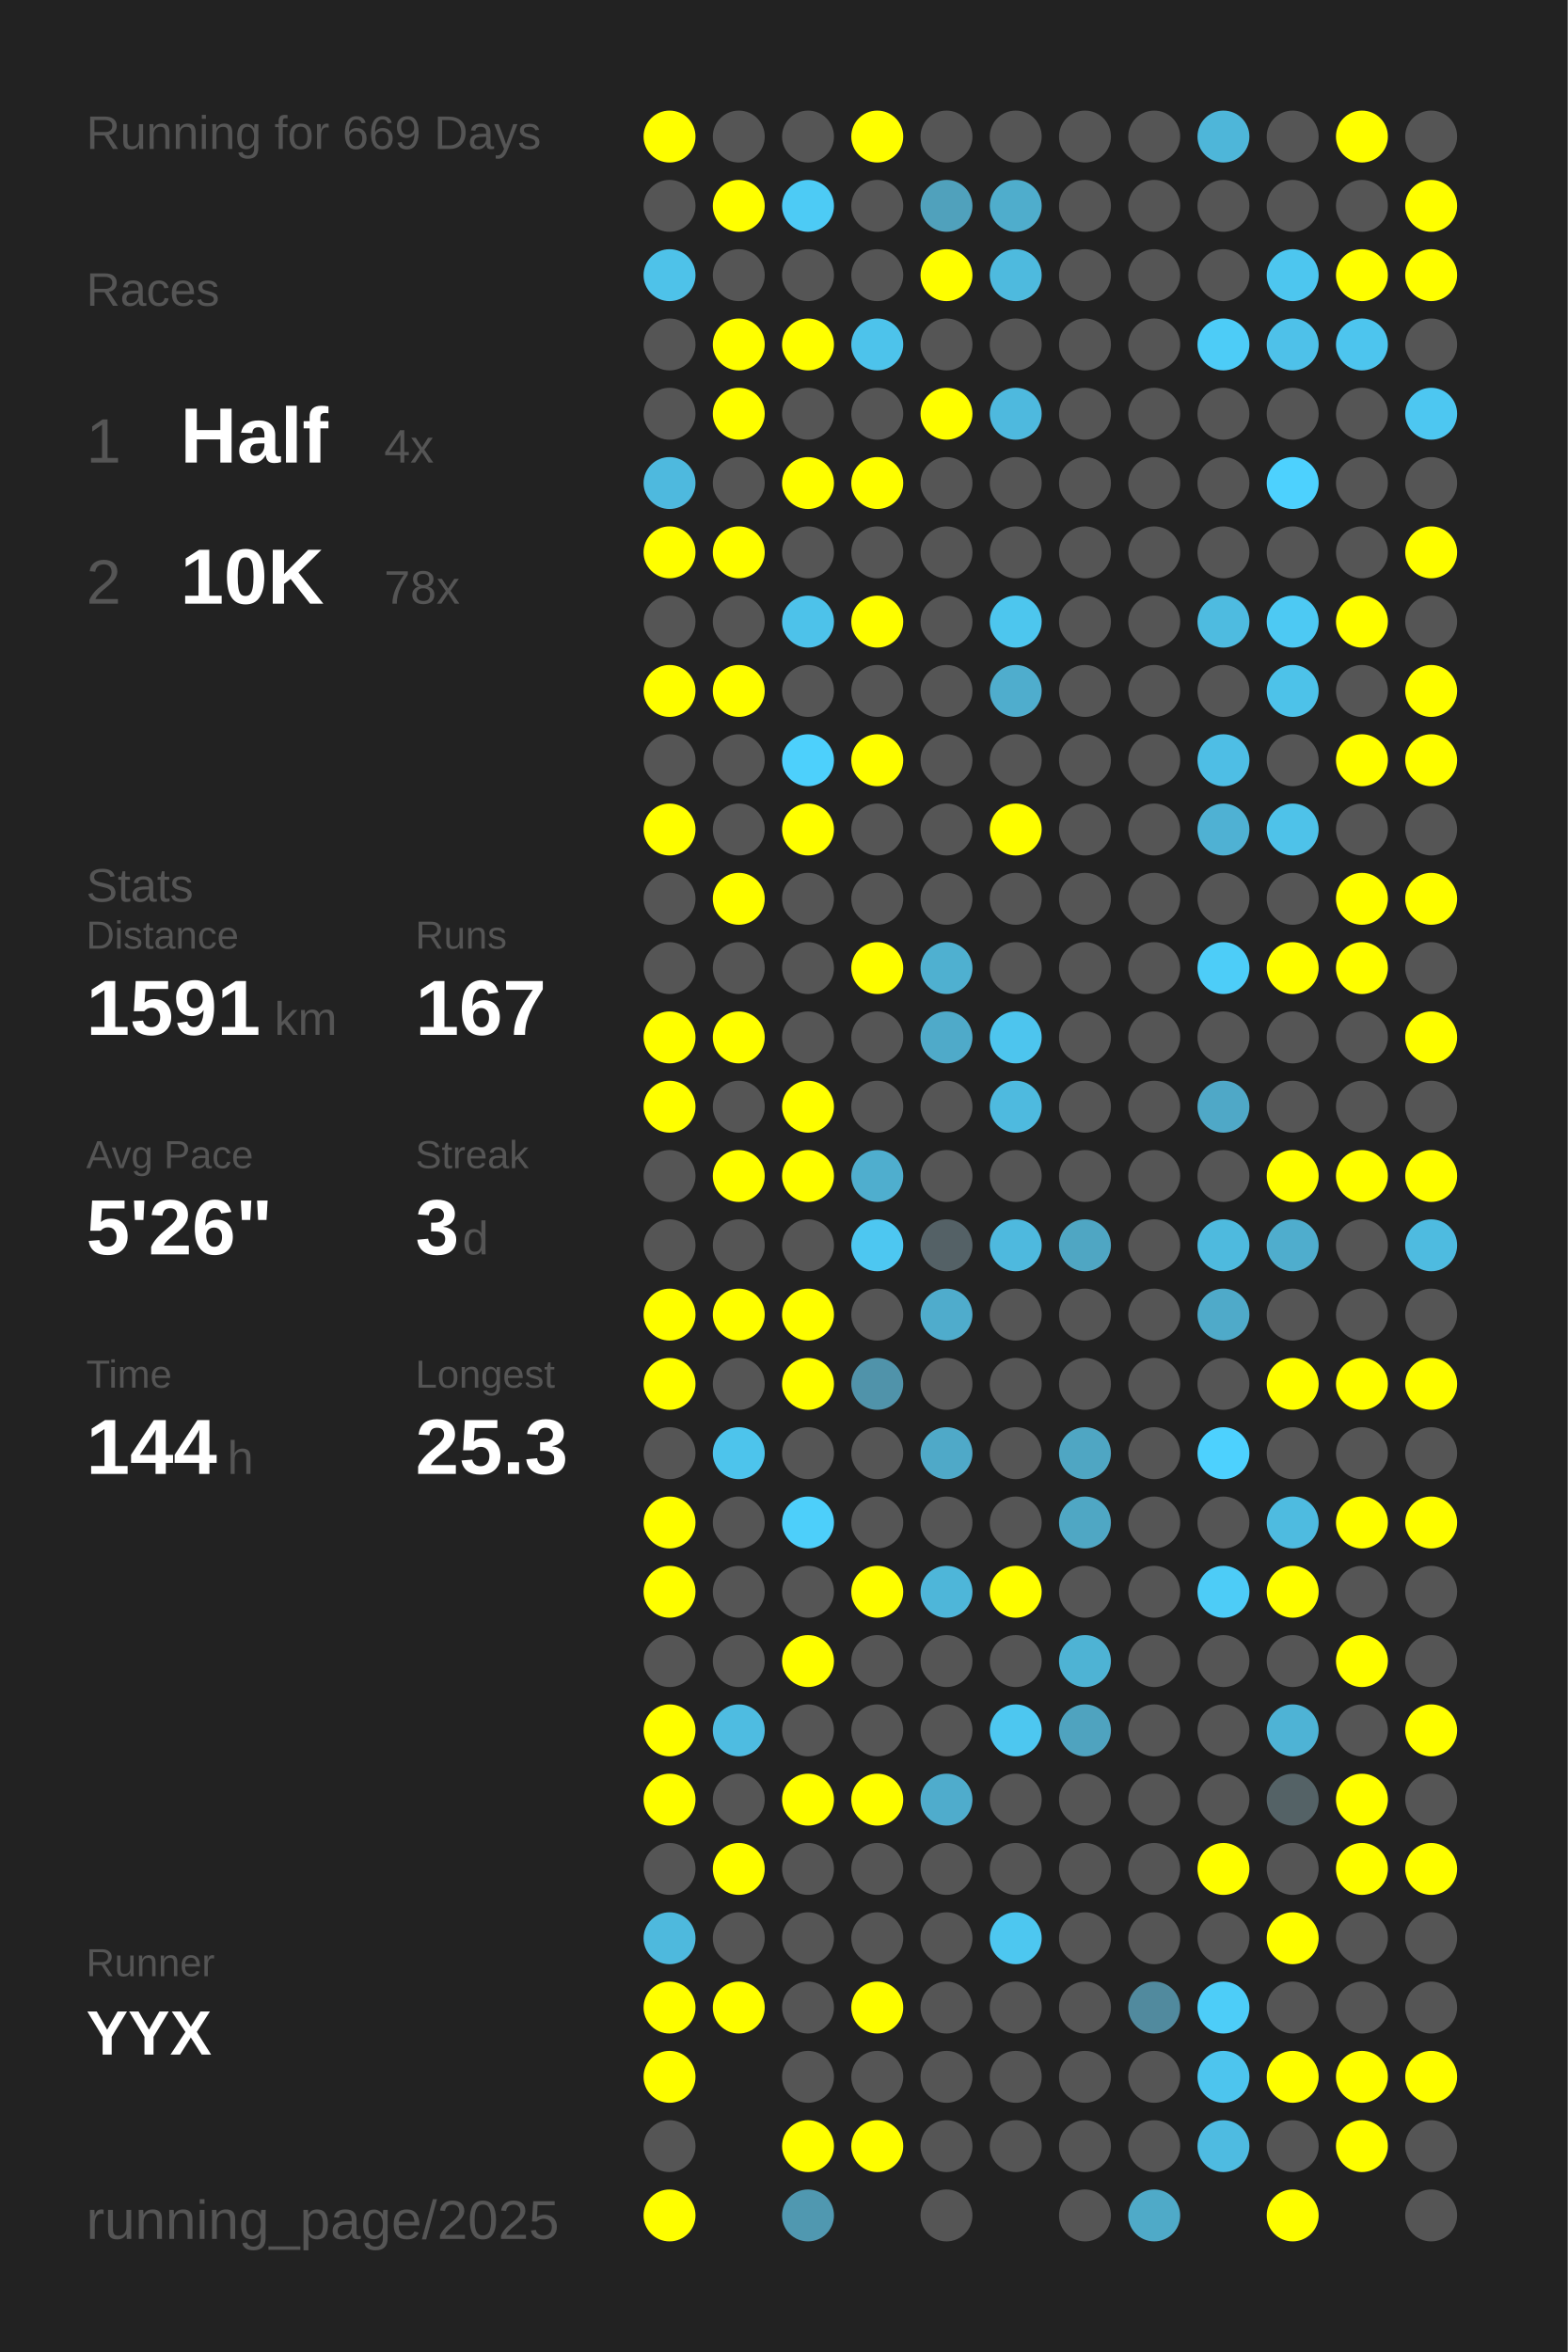
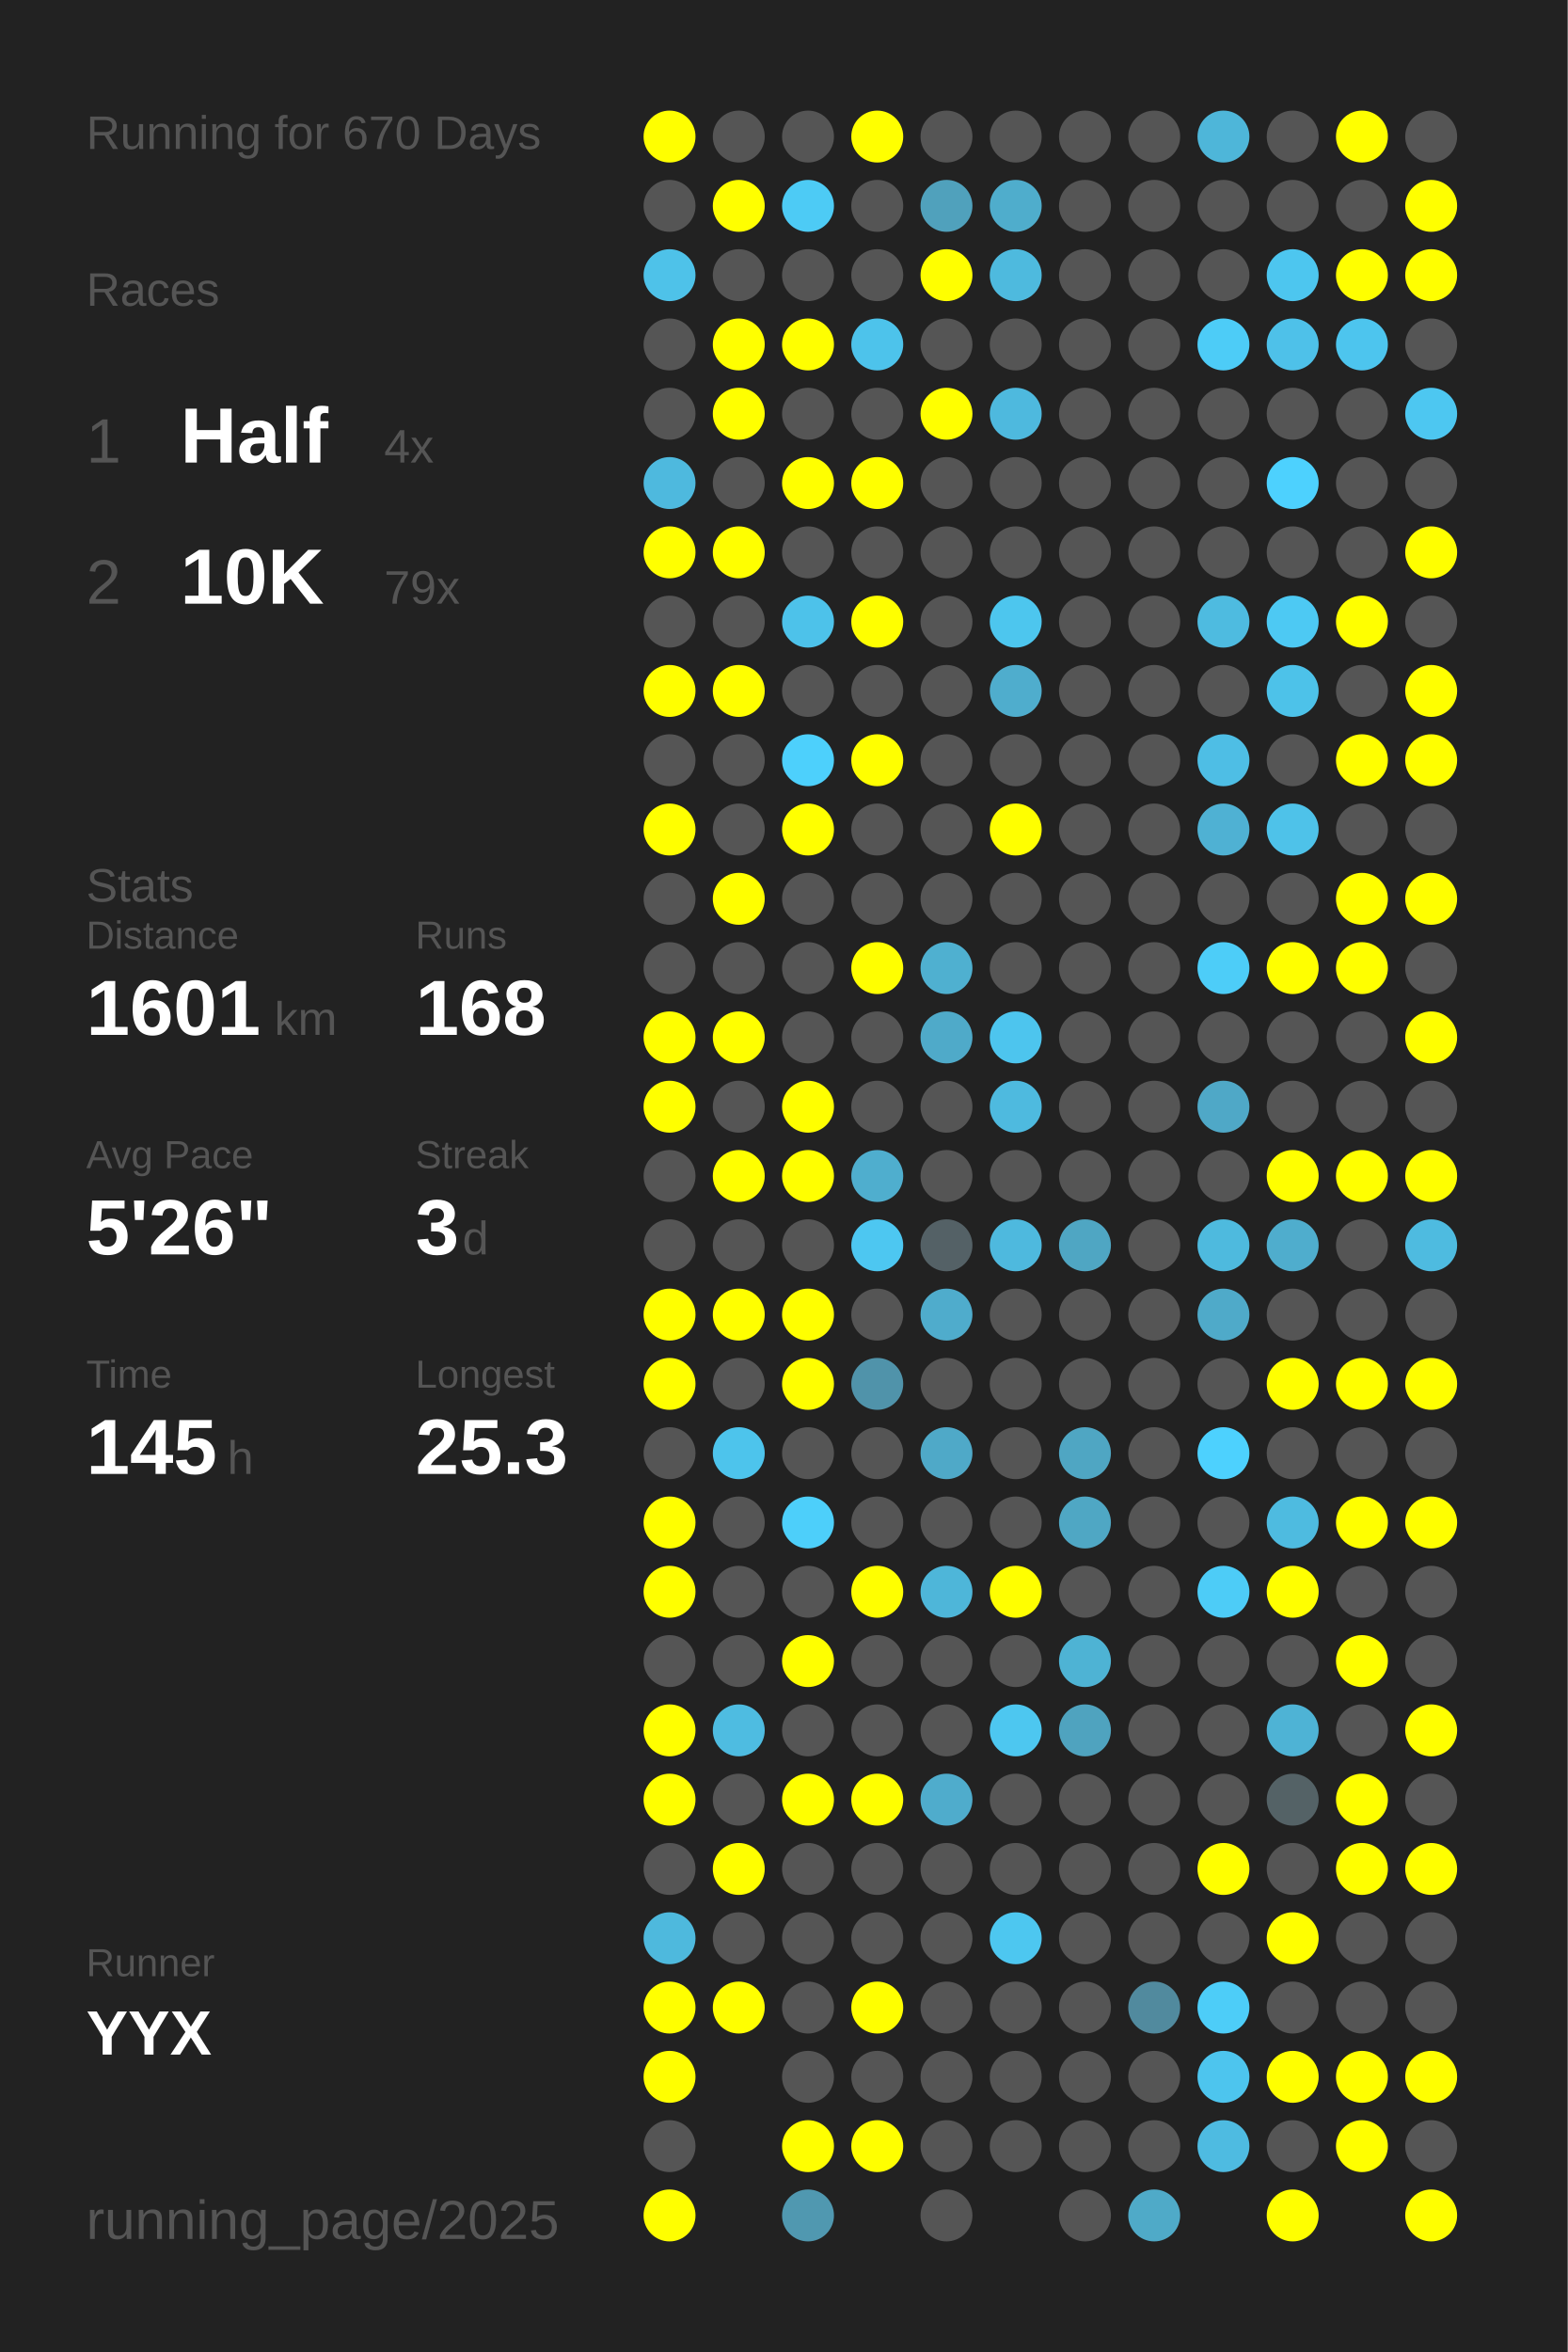
<svg xmlns="http://www.w3.org/2000/svg" baseProfile="full" height="300mm" version="1.1" viewBox="0,0,200,300" width="200mm">
  <defs />
  <rect fill="#222222" height="300" width="200" x="0" y="0" />
-   <text fill="#555555" style="font-size:6px; font-family:Arial;" x="11" y="19">Running for 669 Days</text>
+   <text fill="#555555" style="font-size:6px; font-family:Arial;" x="11" y="19">Running for 670 Days</text>
  <text fill="#555555" style="font-size:6px; font-family:Arial;" x="11" y="39">Races</text>
  <text fill="#555555" style="font-size:8px; font-family:Arial;" x="11" y="59">1</text>
  <text fill="#FFFFFF" style="font-size:10px; font-family:Arial; font-weight:bold;" x="23" y="59">Half</text>
  <text fill="#555555" style="font-size:6px; font-family:Arial;" x="49" y="59">4x</text>
  <text fill="#555555" style="font-size:8px; font-family:Arial;" x="11" y="77">2</text>
  <text fill="#FFFFFF" style="font-size:10px; font-family:Arial; font-weight:bold;" x="23" y="77">10K</text>
-   <text fill="#555555" style="font-size:6px; font-family:Arial;" x="49" y="77">78x</text>
+   <text fill="#555555" style="font-size:6px; font-family:Arial;" x="49" y="77">79x</text>
  <text fill="#555555" style="font-size:6px; font-family:Arial;" x="11" y="115">Stats</text>
  <text fill="#555555" style="font-size:5px; font-family:Arial;" x="11" y="121">Distance</text>
-   <text fill="#FFFFFF" style="font-size:10px; font-family:Arial; font-weight:bold;" x="11" y="132">1591</text>
+   <text fill="#FFFFFF" style="font-size:10px; font-family:Arial; font-weight:bold;" x="11" y="132">1601</text>
  <text fill="#555555" style="font-size:6px; font-family:Arial;" x="35" y="132">km</text>
  <text fill="#555555" style="font-size:5px; font-family:Arial;" x="53" y="121">Runs</text>
-   <text fill="#FFFFFF" style="font-size:10px; font-family:Arial; font-weight:bold;" x="53" y="132">167</text>
+   <text fill="#FFFFFF" style="font-size:10px; font-family:Arial; font-weight:bold;" x="53" y="132">168</text>
  <text fill="#555555" style="font-size:5px; font-family:Arial;" x="11" y="149">Avg Pace</text>
  <text fill="#FFFFFF" style="font-size:10px; font-family:Arial; font-weight:bold;" x="11" y="160">5'26"</text>
  <text fill="#555555" style="font-size:5px; font-family:Arial;" x="53" y="149">Streak</text>
  <text fill="#FFFFFF" style="font-size:10px; font-family:Arial; font-weight:bold;" x="53" y="160">3</text>
  <text fill="#555555" style="font-size:6px; font-family:Arial;" x="59" y="160">d</text>
  <text fill="#555555" style="font-size:5px; font-family:Arial;" x="11" y="177">Time</text>
-   <text fill="#FFFFFF" style="font-size:10px; font-family:Arial; font-weight:bold;" x="11" y="188">144</text>
+   <text fill="#FFFFFF" style="font-size:10px; font-family:Arial; font-weight:bold;" x="11" y="188">145</text>
  <text fill="#555555" style="font-size:6px; font-family:Arial;" x="29" y="188">h</text>
  <text fill="#555555" style="font-size:5px; font-family:Arial;" x="53" y="177">Longest</text>
  <text fill="#FFFFFF" style="font-size:10px; font-family:Arial; font-weight:bold;" x="53" y="188">25.3</text>
  <text fill="#555555" style="font-size:5px; font-family:Arial;" x="11" y="252.065">Runner</text>
  <text fill="#FFFFFF" style="font-size:8px; font-family:Arial; font-weight:bold;" x="11" y="262.065">YYX</text>
  <text fill="#555555" style="font-size:7px; font-family:Arial;" x="11" y="285.581">running_page/2025</text>
  <circle cx="85.417" cy="17.419" fill="#FFFF00" r="3.312" />
  <circle cx="85.417" cy="26.258" fill="#555555" r="3.312" />
  <circle cx="85.417" cy="35.097" fill="#4ec2e9" r="3.312" />
  <circle cx="85.417" cy="43.935" fill="#555555" r="3.312" />
  <circle cx="85.417" cy="52.774" fill="#555555" r="3.312" />
  <circle cx="85.417" cy="61.613" fill="#4eb9de" r="3.312" />
  <circle cx="85.417" cy="70.452" fill="#FFFF00" r="3.312" />
  <circle cx="85.417" cy="79.29" fill="#555555" r="3.312" />
  <circle cx="85.417" cy="88.129" fill="#FFFF00" r="3.312" />
  <circle cx="85.417" cy="96.968" fill="#555555" r="3.312" />
  <circle cx="85.417" cy="105.806" fill="#FFFF00" r="3.312" />
  <circle cx="85.417" cy="114.645" fill="#555555" r="3.312" />
  <circle cx="85.417" cy="123.484" fill="#555555" r="3.312" />
  <circle cx="85.417" cy="132.323" fill="#FFFF00" r="3.312" />
  <circle cx="85.417" cy="141.161" fill="#FFFF00" r="3.312" />
  <circle cx="85.417" cy="150" fill="#555555" r="3.312" />
  <circle cx="85.417" cy="158.839" fill="#555555" r="3.312" />
  <circle cx="85.417" cy="167.677" fill="#FFFF00" r="3.312" />
  <circle cx="85.417" cy="176.516" fill="#FFFF00" r="3.312" />
  <circle cx="85.417" cy="185.355" fill="#555555" r="3.312" />
  <circle cx="85.417" cy="194.194" fill="#FFFF00" r="3.312" />
  <circle cx="85.417" cy="203.032" fill="#FFFF00" r="3.312" />
  <circle cx="85.417" cy="211.871" fill="#555555" r="3.312" />
  <circle cx="85.417" cy="220.71" fill="#FFFF00" r="3.312" />
  <circle cx="85.417" cy="229.548" fill="#FFFF00" r="3.312" />
  <circle cx="85.417" cy="238.387" fill="#555555" r="3.312" />
  <circle cx="85.417" cy="247.226" fill="#4eb9dd" r="3.312" />
  <circle cx="85.417" cy="256.065" fill="#FFFF00" r="3.312" />
  <circle cx="85.417" cy="264.903" fill="#FFFF00" r="3.312" />
  <circle cx="85.417" cy="273.742" fill="#555555" r="3.312" />
  <circle cx="85.417" cy="282.581" fill="#FFFF00" r="3.312" />
  <circle cx="94.25" cy="17.419" fill="#555555" r="3.312" />
  <circle cx="94.25" cy="26.258" fill="#FFFF00" r="3.312" />
  <circle cx="94.25" cy="35.097" fill="#555555" r="3.312" />
  <circle cx="94.25" cy="43.935" fill="#FFFF00" r="3.312" />
  <circle cx="94.25" cy="52.774" fill="#FFFF00" r="3.312" />
  <circle cx="94.25" cy="61.613" fill="#555555" r="3.312" />
  <circle cx="94.25" cy="70.452" fill="#FFFF00" r="3.312" />
  <circle cx="94.25" cy="79.29" fill="#555555" r="3.312" />
  <circle cx="94.25" cy="88.129" fill="#FFFF00" r="3.312" />
  <circle cx="94.25" cy="96.968" fill="#555555" r="3.312" />
  <circle cx="94.25" cy="105.806" fill="#555555" r="3.312" />
  <circle cx="94.25" cy="114.645" fill="#FFFF00" r="3.312" />
  <circle cx="94.25" cy="123.484" fill="#555555" r="3.312" />
  <circle cx="94.25" cy="132.323" fill="#FFFF00" r="3.312" />
  <circle cx="94.25" cy="141.161" fill="#555555" r="3.312" />
  <circle cx="94.25" cy="150" fill="#FFFF00" r="3.312" />
  <circle cx="94.25" cy="158.839" fill="#555555" r="3.312" />
  <circle cx="94.25" cy="167.677" fill="#FFFF00" r="3.312" />
  <circle cx="94.25" cy="176.516" fill="#555555" r="3.312" />
  <circle cx="94.25" cy="185.355" fill="#4dc4ec" r="3.312" />
  <circle cx="94.25" cy="194.194" fill="#555555" r="3.312" />
  <circle cx="94.25" cy="203.032" fill="#555555" r="3.312" />
  <circle cx="94.25" cy="211.871" fill="#555555" r="3.312" />
  <circle cx="94.25" cy="220.71" fill="#4ebce1" r="3.312" />
  <circle cx="94.25" cy="229.548" fill="#555555" r="3.312" />
  <circle cx="94.25" cy="238.387" fill="#FFFF00" r="3.312" />
  <circle cx="94.25" cy="247.226" fill="#555555" r="3.312" />
  <circle cx="94.25" cy="256.065" fill="#FFFF00" r="3.312" />
  <circle cx="103.083" cy="17.419" fill="#555555" r="3.312" />
  <circle cx="103.083" cy="26.258" fill="#4dcbf5" r="3.312" />
  <circle cx="103.083" cy="35.097" fill="#555555" r="3.312" />
  <circle cx="103.083" cy="43.935" fill="#FFFF00" r="3.312" />
  <circle cx="103.083" cy="52.774" fill="#555555" r="3.312" />
  <circle cx="103.083" cy="61.613" fill="#FFFF00" r="3.312" />
  <circle cx="103.083" cy="70.452" fill="#555555" r="3.312" />
  <circle cx="103.083" cy="79.29" fill="#4dc2ea" r="3.312" />
  <circle cx="103.083" cy="88.129" fill="#555555" r="3.312" />
  <circle cx="103.083" cy="96.968" fill="#4dd0fc" r="3.312" />
  <circle cx="103.083" cy="105.806" fill="#FFFF00" r="3.312" />
  <circle cx="103.083" cy="114.645" fill="#555555" r="3.312" />
  <circle cx="103.083" cy="123.484" fill="#555555" r="3.312" />
  <circle cx="103.083" cy="132.323" fill="#555555" r="3.312" />
  <circle cx="103.083" cy="141.161" fill="#FFFF00" r="3.312" />
  <circle cx="103.083" cy="150" fill="#FFFF00" r="3.312" />
  <circle cx="103.083" cy="158.839" fill="#555555" r="3.312" />
  <circle cx="103.083" cy="167.677" fill="#FFFF00" r="3.312" />
  <circle cx="103.083" cy="176.516" fill="#FFFF00" r="3.312" />
  <circle cx="103.083" cy="185.355" fill="#555555" r="3.312" />
  <circle cx="103.083" cy="194.194" fill="#4dcffa" r="3.312" />
  <circle cx="103.083" cy="203.032" fill="#555555" r="3.312" />
  <circle cx="103.083" cy="211.871" fill="#FFFF00" r="3.312" />
  <circle cx="103.083" cy="220.71" fill="#555555" r="3.312" />
  <circle cx="103.083" cy="229.548" fill="#FFFF00" r="3.312" />
  <circle cx="103.083" cy="238.387" fill="#555555" r="3.312" />
  <circle cx="103.083" cy="247.226" fill="#555555" r="3.312" />
  <circle cx="103.083" cy="256.065" fill="#555555" r="3.312" />
  <circle cx="103.083" cy="264.903" fill="#555555" r="3.312" />
  <circle cx="103.083" cy="273.742" fill="#FFFF00" r="3.312" />
  <circle cx="103.083" cy="282.581" fill="#5098b0" r="3.312" />
  <circle cx="111.917" cy="17.419" fill="#FFFF00" r="3.312" />
  <circle cx="111.917" cy="26.258" fill="#555555" r="3.312" />
  <circle cx="111.917" cy="35.097" fill="#555555" r="3.312" />
  <circle cx="111.917" cy="43.935" fill="#4dc3eb" r="3.312" />
  <circle cx="111.917" cy="52.774" fill="#555555" r="3.312" />
  <circle cx="111.917" cy="61.613" fill="#FFFF00" r="3.312" />
  <circle cx="111.917" cy="70.452" fill="#555555" r="3.312" />
  <circle cx="111.917" cy="79.29" fill="#FFFF00" r="3.312" />
  <circle cx="111.917" cy="88.129" fill="#555555" r="3.312" />
  <circle cx="111.917" cy="96.968" fill="#FFFF00" r="3.312" />
  <circle cx="111.917" cy="105.806" fill="#555555" r="3.312" />
  <circle cx="111.917" cy="114.645" fill="#555555" r="3.312" />
  <circle cx="111.917" cy="123.484" fill="#FFFF00" r="3.312" />
  <circle cx="111.917" cy="132.323" fill="#555555" r="3.312" />
  <circle cx="111.917" cy="141.161" fill="#555555" r="3.312" />
  <circle cx="111.917" cy="150" fill="#4faece" r="3.312" />
  <circle cx="111.917" cy="158.839" fill="#4dc7f1" r="3.312" />
  <circle cx="111.917" cy="167.677" fill="#555555" r="3.312" />
  <circle cx="111.917" cy="176.516" fill="#5093aa" r="3.312" />
  <circle cx="111.917" cy="185.355" fill="#555555" r="3.312" />
  <circle cx="111.917" cy="194.194" fill="#555555" r="3.312" />
  <circle cx="111.917" cy="203.032" fill="#FFFF00" r="3.312" />
  <circle cx="111.917" cy="211.871" fill="#555555" r="3.312" />
  <circle cx="111.917" cy="220.71" fill="#555555" r="3.312" />
  <circle cx="111.917" cy="229.548" fill="#FFFF00" r="3.312" />
  <circle cx="111.917" cy="238.387" fill="#555555" r="3.312" />
  <circle cx="111.917" cy="247.226" fill="#555555" r="3.312" />
  <circle cx="111.917" cy="256.065" fill="#FFFF00" r="3.312" />
  <circle cx="111.917" cy="264.903" fill="#555555" r="3.312" />
  <circle cx="111.917" cy="273.742" fill="#FFFF00" r="3.312" />
  <circle cx="120.75" cy="17.419" fill="#555555" r="3.312" />
  <circle cx="120.75" cy="26.258" fill="#50a1bc" r="3.312" />
  <circle cx="120.75" cy="35.097" fill="#FFFF00" r="3.312" />
  <circle cx="120.75" cy="43.935" fill="#555555" r="3.312" />
  <circle cx="120.75" cy="52.774" fill="#FFFF00" r="3.312" />
  <circle cx="120.75" cy="61.613" fill="#555555" r="3.312" />
  <circle cx="120.75" cy="70.452" fill="#555555" r="3.312" />
  <circle cx="120.75" cy="79.29" fill="#555555" r="3.312" />
  <circle cx="120.75" cy="88.129" fill="#555555" r="3.312" />
  <circle cx="120.75" cy="96.968" fill="#555555" r="3.312" />
  <circle cx="120.75" cy="105.806" fill="#555555" r="3.312" />
  <circle cx="120.75" cy="114.645" fill="#555555" r="3.312" />
  <circle cx="120.75" cy="123.484" fill="#4fb0d0" r="3.312" />
  <circle cx="120.75" cy="132.323" fill="#4faac9" r="3.312" />
  <circle cx="120.75" cy="141.161" fill="#555555" r="3.312" />
  <circle cx="120.75" cy="150" fill="#555555" r="3.312" />
  <circle cx="120.75" cy="158.839" fill="#546166" r="3.312" />
  <circle cx="120.75" cy="167.677" fill="#4faccc" r="3.312" />
  <circle cx="120.75" cy="176.516" fill="#555555" r="3.312" />
  <circle cx="120.75" cy="185.355" fill="#4fa9c8" r="3.312" />
  <circle cx="120.75" cy="194.194" fill="#555555" r="3.312" />
  <circle cx="120.75" cy="203.032" fill="#4eb6d9" r="3.312" />
  <circle cx="120.75" cy="211.871" fill="#555555" r="3.312" />
  <circle cx="120.75" cy="220.71" fill="#555555" r="3.312" />
  <circle cx="120.75" cy="229.548" fill="#4faccc" r="3.312" />
  <circle cx="120.75" cy="238.387" fill="#555555" r="3.312" />
  <circle cx="120.75" cy="247.226" fill="#555555" r="3.312" />
  <circle cx="120.75" cy="256.065" fill="#555555" r="3.312" />
  <circle cx="120.75" cy="264.903" fill="#555555" r="3.312" />
  <circle cx="120.75" cy="273.742" fill="#555555" r="3.312" />
  <circle cx="120.75" cy="282.581" fill="#555555" r="3.312" />
  <circle cx="129.583" cy="17.419" fill="#555555" r="3.312" />
  <circle cx="129.583" cy="26.258" fill="#4fadcc" r="3.312" />
  <circle cx="129.583" cy="35.097" fill="#4ebade" r="3.312" />
  <circle cx="129.583" cy="43.935" fill="#555555" r="3.312" />
  <circle cx="129.583" cy="52.774" fill="#4eb9de" r="3.312" />
  <circle cx="129.583" cy="61.613" fill="#555555" r="3.312" />
  <circle cx="129.583" cy="70.452" fill="#555555" r="3.312" />
  <circle cx="129.583" cy="79.29" fill="#4dc6ee" r="3.312" />
  <circle cx="129.583" cy="88.129" fill="#4fadcd" r="3.312" />
  <circle cx="129.583" cy="96.968" fill="#555555" r="3.312" />
  <circle cx="129.583" cy="105.806" fill="#FFFF00" r="3.312" />
  <circle cx="129.583" cy="114.645" fill="#555555" r="3.312" />
  <circle cx="129.583" cy="123.484" fill="#555555" r="3.312" />
  <circle cx="129.583" cy="132.323" fill="#4dc5ee" r="3.312" />
  <circle cx="129.583" cy="141.161" fill="#4ebadf" r="3.312" />
  <circle cx="129.583" cy="150" fill="#555555" r="3.312" />
  <circle cx="129.583" cy="158.839" fill="#4eb9de" r="3.312" />
  <circle cx="129.583" cy="167.677" fill="#555555" r="3.312" />
  <circle cx="129.583" cy="176.516" fill="#555555" r="3.312" />
  <circle cx="129.583" cy="185.355" fill="#555555" r="3.312" />
  <circle cx="129.583" cy="194.194" fill="#555555" r="3.312" />
  <circle cx="129.583" cy="203.032" fill="#FFFF00" r="3.312" />
  <circle cx="129.583" cy="211.871" fill="#555555" r="3.312" />
  <circle cx="129.583" cy="220.71" fill="#4dc7f0" r="3.312" />
  <circle cx="129.583" cy="229.548" fill="#555555" r="3.312" />
  <circle cx="129.583" cy="238.387" fill="#555555" r="3.312" />
  <circle cx="129.583" cy="247.226" fill="#4dc7f0" r="3.312" />
  <circle cx="129.583" cy="256.065" fill="#555555" r="3.312" />
  <circle cx="129.583" cy="264.903" fill="#555555" r="3.312" />
  <circle cx="129.583" cy="273.742" fill="#555555" r="3.312" />
  <circle cx="138.417" cy="17.419" fill="#555555" r="3.312" />
  <circle cx="138.417" cy="26.258" fill="#555555" r="3.312" />
  <circle cx="138.417" cy="35.097" fill="#555555" r="3.312" />
  <circle cx="138.417" cy="43.935" fill="#555555" r="3.312" />
  <circle cx="138.417" cy="52.774" fill="#555555" r="3.312" />
  <circle cx="138.417" cy="61.613" fill="#555555" r="3.312" />
  <circle cx="138.417" cy="70.452" fill="#555555" r="3.312" />
  <circle cx="138.417" cy="79.29" fill="#555555" r="3.312" />
  <circle cx="138.417" cy="88.129" fill="#555555" r="3.312" />
  <circle cx="138.417" cy="96.968" fill="#555555" r="3.312" />
  <circle cx="138.417" cy="105.806" fill="#555555" r="3.312" />
  <circle cx="138.417" cy="114.645" fill="#555555" r="3.312" />
  <circle cx="138.417" cy="123.484" fill="#555555" r="3.312" />
  <circle cx="138.417" cy="132.323" fill="#555555" r="3.312" />
  <circle cx="138.417" cy="141.161" fill="#555555" r="3.312" />
  <circle cx="138.417" cy="150" fill="#555555" r="3.312" />
  <circle cx="138.417" cy="158.839" fill="#4fa6c3" r="3.312" />
  <circle cx="138.417" cy="167.677" fill="#555555" r="3.312" />
  <circle cx="138.417" cy="176.516" fill="#555555" r="3.312" />
  <circle cx="138.417" cy="185.355" fill="#4fa6c3" r="3.312" />
  <circle cx="138.417" cy="194.194" fill="#4fa7c4" r="3.312" />
  <circle cx="138.417" cy="203.032" fill="#555555" r="3.312" />
  <circle cx="138.417" cy="211.871" fill="#4eb3d4" r="3.312" />
  <circle cx="138.417" cy="220.71" fill="#4fa3bf" r="3.312" />
  <circle cx="138.417" cy="229.548" fill="#555555" r="3.312" />
  <circle cx="138.417" cy="238.387" fill="#555555" r="3.312" />
  <circle cx="138.417" cy="247.226" fill="#555555" r="3.312" />
  <circle cx="138.417" cy="256.065" fill="#555555" r="3.312" />
  <circle cx="138.417" cy="264.903" fill="#555555" r="3.312" />
  <circle cx="138.417" cy="273.742" fill="#555555" r="3.312" />
  <circle cx="138.417" cy="282.581" fill="#555555" r="3.312" />
  <circle cx="147.25" cy="17.419" fill="#555555" r="3.312" />
  <circle cx="147.25" cy="26.258" fill="#555555" r="3.312" />
  <circle cx="147.25" cy="35.097" fill="#555555" r="3.312" />
  <circle cx="147.25" cy="43.935" fill="#555555" r="3.312" />
  <circle cx="147.25" cy="52.774" fill="#555555" r="3.312" />
  <circle cx="147.25" cy="61.613" fill="#555555" r="3.312" />
  <circle cx="147.25" cy="70.452" fill="#555555" r="3.312" />
  <circle cx="147.25" cy="79.29" fill="#555555" r="3.312" />
  <circle cx="147.25" cy="88.129" fill="#555555" r="3.312" />
  <circle cx="147.25" cy="96.968" fill="#555555" r="3.312" />
  <circle cx="147.25" cy="105.806" fill="#555555" r="3.312" />
  <circle cx="147.25" cy="114.645" fill="#555555" r="3.312" />
  <circle cx="147.25" cy="123.484" fill="#555555" r="3.312" />
  <circle cx="147.25" cy="132.323" fill="#555555" r="3.312" />
  <circle cx="147.25" cy="141.161" fill="#555555" r="3.312" />
  <circle cx="147.25" cy="150" fill="#555555" r="3.312" />
  <circle cx="147.25" cy="158.839" fill="#555555" r="3.312" />
  <circle cx="147.25" cy="167.677" fill="#555555" r="3.312" />
  <circle cx="147.25" cy="176.516" fill="#555555" r="3.312" />
  <circle cx="147.25" cy="185.355" fill="#555555" r="3.312" />
  <circle cx="147.25" cy="194.194" fill="#555555" r="3.312" />
  <circle cx="147.25" cy="203.032" fill="#555555" r="3.312" />
  <circle cx="147.25" cy="211.871" fill="#555555" r="3.312" />
  <circle cx="147.25" cy="220.71" fill="#555555" r="3.312" />
  <circle cx="147.25" cy="229.548" fill="#555555" r="3.312" />
  <circle cx="147.25" cy="238.387" fill="#555555" r="3.312" />
  <circle cx="147.25" cy="247.226" fill="#555555" r="3.312" />
  <circle cx="147.25" cy="256.065" fill="#518a9e" r="3.312" />
  <circle cx="147.25" cy="264.903" fill="#555555" r="3.312" />
  <circle cx="147.25" cy="273.742" fill="#555555" r="3.312" />
  <circle cx="147.25" cy="282.581" fill="#4faac8" r="3.312" />
  <circle cx="156.083" cy="17.419" fill="#4eb6d9" r="3.312" />
  <circle cx="156.083" cy="26.258" fill="#555555" r="3.312" />
  <circle cx="156.083" cy="35.097" fill="#555555" r="3.312" />
  <circle cx="156.083" cy="43.935" fill="#4dccf7" r="3.312" />
  <circle cx="156.083" cy="52.774" fill="#555555" r="3.312" />
  <circle cx="156.083" cy="61.613" fill="#555555" r="3.312" />
  <circle cx="156.083" cy="70.452" fill="#555555" r="3.312" />
  <circle cx="156.083" cy="79.29" fill="#4ebbe0" r="3.312" />
  <circle cx="156.083" cy="88.129" fill="#555555" r="3.312" />
  <circle cx="156.083" cy="96.968" fill="#4ebee5" r="3.312" />
  <circle cx="156.083" cy="105.806" fill="#4fb1d3" r="3.312" />
  <circle cx="156.083" cy="114.645" fill="#555555" r="3.312" />
  <circle cx="156.083" cy="123.484" fill="#4dcdf8" r="3.312" />
  <circle cx="156.083" cy="132.323" fill="#555555" r="3.312" />
  <circle cx="156.083" cy="141.161" fill="#4fa8c7" r="3.312" />
  <circle cx="156.083" cy="150" fill="#555555" r="3.312" />
  <circle cx="156.083" cy="158.839" fill="#4ebade" r="3.312" />
  <circle cx="156.083" cy="167.677" fill="#4faac9" r="3.312" />
  <circle cx="156.083" cy="176.516" fill="#555555" r="3.312" />
  <circle cx="156.083" cy="185.355" fill="#4dd1fe" r="3.312" />
  <circle cx="156.083" cy="194.194" fill="#555555" r="3.312" />
  <circle cx="156.083" cy="203.032" fill="#4dccf7" r="3.312" />
  <circle cx="156.083" cy="211.871" fill="#555555" r="3.312" />
  <circle cx="156.083" cy="220.71" fill="#555555" r="3.312" />
  <circle cx="156.083" cy="229.548" fill="#555555" r="3.312" />
  <circle cx="156.083" cy="238.387" fill="#FFFF00" r="3.312" />
  <circle cx="156.083" cy="247.226" fill="#555555" r="3.312" />
  <circle cx="156.083" cy="256.065" fill="#4dcdf8" r="3.312" />
  <circle cx="156.083" cy="264.903" fill="#4dc5ee" r="3.312" />
  <circle cx="156.083" cy="273.742" fill="#4ebbe1" r="3.312" />
  <circle cx="164.917" cy="17.419" fill="#555555" r="3.312" />
  <circle cx="164.917" cy="26.258" fill="#555555" r="3.312" />
  <circle cx="164.917" cy="35.097" fill="#4dc6ef" r="3.312" />
  <circle cx="164.917" cy="43.935" fill="#4ec1e9" r="3.312" />
  <circle cx="164.917" cy="52.774" fill="#555555" r="3.312" />
  <circle cx="164.917" cy="61.613" fill="#4dd1fe" r="3.312" />
  <circle cx="164.917" cy="70.452" fill="#555555" r="3.312" />
  <circle cx="164.917" cy="79.29" fill="#4dc9f3" r="3.312" />
  <circle cx="164.917" cy="88.129" fill="#4dc2e9" r="3.312" />
  <circle cx="164.917" cy="96.968" fill="#555555" r="3.312" />
  <circle cx="164.917" cy="105.806" fill="#4ec2e9" r="3.312" />
  <circle cx="164.917" cy="114.645" fill="#555555" r="3.312" />
  <circle cx="164.917" cy="123.484" fill="#FFFF00" r="3.312" />
  <circle cx="164.917" cy="132.323" fill="#555555" r="3.312" />
  <circle cx="164.917" cy="141.161" fill="#555555" r="3.312" />
  <circle cx="164.917" cy="150" fill="#FFFF00" r="3.312" />
  <circle cx="164.917" cy="158.839" fill="#4fadcd" r="3.312" />
  <circle cx="164.917" cy="167.677" fill="#555555" r="3.312" />
  <circle cx="164.917" cy="176.516" fill="#FFFF00" r="3.312" />
  <circle cx="164.917" cy="185.355" fill="#555555" r="3.312" />
  <circle cx="164.917" cy="194.194" fill="#4ebbe0" r="3.312" />
  <circle cx="164.917" cy="203.032" fill="#FFFF00" r="3.312" />
  <circle cx="164.917" cy="211.871" fill="#555555" r="3.312" />
  <circle cx="164.917" cy="220.71" fill="#4eb3d5" r="3.312" />
  <circle cx="164.917" cy="229.548" fill="#546266" r="3.312" />
  <circle cx="164.917" cy="238.387" fill="#555555" r="3.312" />
  <circle cx="164.917" cy="247.226" fill="#FFFF00" r="3.312" />
  <circle cx="164.917" cy="256.065" fill="#555555" r="3.312" />
  <circle cx="164.917" cy="264.903" fill="#FFFF00" r="3.312" />
  <circle cx="164.917" cy="273.742" fill="#555555" r="3.312" />
  <circle cx="164.917" cy="282.581" fill="#FFFF00" r="3.312" />
  <circle cx="173.75" cy="17.419" fill="#FFFF00" r="3.312" />
  <circle cx="173.75" cy="26.258" fill="#555555" r="3.312" />
  <circle cx="173.75" cy="35.097" fill="#FFFF00" r="3.312" />
  <circle cx="173.75" cy="43.935" fill="#4dc5ee" r="3.312" />
  <circle cx="173.75" cy="52.774" fill="#555555" r="3.312" />
  <circle cx="173.75" cy="61.613" fill="#555555" r="3.312" />
  <circle cx="173.75" cy="70.452" fill="#555555" r="3.312" />
  <circle cx="173.75" cy="79.29" fill="#FFFF00" r="3.312" />
  <circle cx="173.75" cy="88.129" fill="#555555" r="3.312" />
  <circle cx="173.75" cy="96.968" fill="#FFFF00" r="3.312" />
  <circle cx="173.75" cy="105.806" fill="#555555" r="3.312" />
  <circle cx="173.75" cy="114.645" fill="#FFFF00" r="3.312" />
  <circle cx="173.75" cy="123.484" fill="#FFFF00" r="3.312" />
  <circle cx="173.75" cy="132.323" fill="#555555" r="3.312" />
  <circle cx="173.75" cy="141.161" fill="#555555" r="3.312" />
  <circle cx="173.75" cy="150" fill="#FFFF00" r="3.312" />
  <circle cx="173.75" cy="158.839" fill="#555555" r="3.312" />
  <circle cx="173.75" cy="167.677" fill="#555555" r="3.312" />
  <circle cx="173.75" cy="176.516" fill="#FFFF00" r="3.312" />
  <circle cx="173.75" cy="185.355" fill="#555555" r="3.312" />
  <circle cx="173.75" cy="194.194" fill="#FFFF00" r="3.312" />
  <circle cx="173.75" cy="203.032" fill="#555555" r="3.312" />
  <circle cx="173.75" cy="211.871" fill="#FFFF00" r="3.312" />
  <circle cx="173.75" cy="220.71" fill="#555555" r="3.312" />
  <circle cx="173.75" cy="229.548" fill="#FFFF00" r="3.312" />
  <circle cx="173.75" cy="238.387" fill="#FFFF00" r="3.312" />
  <circle cx="173.75" cy="247.226" fill="#555555" r="3.312" />
  <circle cx="173.75" cy="256.065" fill="#555555" r="3.312" />
  <circle cx="173.75" cy="264.903" fill="#FFFF00" r="3.312" />
  <circle cx="173.75" cy="273.742" fill="#FFFF00" r="3.312" />
  <circle cx="182.583" cy="17.419" fill="#555555" r="3.312" />
  <circle cx="182.583" cy="26.258" fill="#FFFF00" r="3.312" />
  <circle cx="182.583" cy="35.097" fill="#FFFF00" r="3.312" />
  <circle cx="182.583" cy="43.935" fill="#555555" r="3.312" />
  <circle cx="182.583" cy="52.774" fill="#4dc7f1" r="3.312" />
  <circle cx="182.583" cy="61.613" fill="#555555" r="3.312" />
  <circle cx="182.583" cy="70.452" fill="#FFFF00" r="3.312" />
  <circle cx="182.583" cy="79.29" fill="#555555" r="3.312" />
  <circle cx="182.583" cy="88.129" fill="#FFFF00" r="3.312" />
  <circle cx="182.583" cy="96.968" fill="#FFFF00" r="3.312" />
  <circle cx="182.583" cy="105.806" fill="#555555" r="3.312" />
  <circle cx="182.583" cy="114.645" fill="#FFFF00" r="3.312" />
  <circle cx="182.583" cy="123.484" fill="#555555" r="3.312" />
  <circle cx="182.583" cy="132.323" fill="#FFFF00" r="3.312" />
  <circle cx="182.583" cy="141.161" fill="#555555" r="3.312" />
  <circle cx="182.583" cy="150" fill="#FFFF00" r="3.312" />
  <circle cx="182.583" cy="158.839" fill="#4ebbe0" r="3.312" />
  <circle cx="182.583" cy="167.677" fill="#555555" r="3.312" />
  <circle cx="182.583" cy="176.516" fill="#FFFF00" r="3.312" />
  <circle cx="182.583" cy="185.355" fill="#555555" r="3.312" />
  <circle cx="182.583" cy="194.194" fill="#FFFF00" r="3.312" />
  <circle cx="182.583" cy="203.032" fill="#555555" r="3.312" />
  <circle cx="182.583" cy="211.871" fill="#555555" r="3.312" />
  <circle cx="182.583" cy="220.71" fill="#FFFF00" r="3.312" />
  <circle cx="182.583" cy="229.548" fill="#555555" r="3.312" />
  <circle cx="182.583" cy="238.387" fill="#FFFF00" r="3.312" />
  <circle cx="182.583" cy="247.226" fill="#555555" r="3.312" />
  <circle cx="182.583" cy="256.065" fill="#555555" r="3.312" />
  <circle cx="182.583" cy="264.903" fill="#FFFF00" r="3.312" />
  <circle cx="182.583" cy="273.742" fill="#555555" r="3.312" />
-   <circle cx="182.583" cy="282.581" fill="#555555" r="3.312" />
+   <circle cx="182.583" cy="282.581" fill="#FFFF00" r="3.312" />
</svg>
